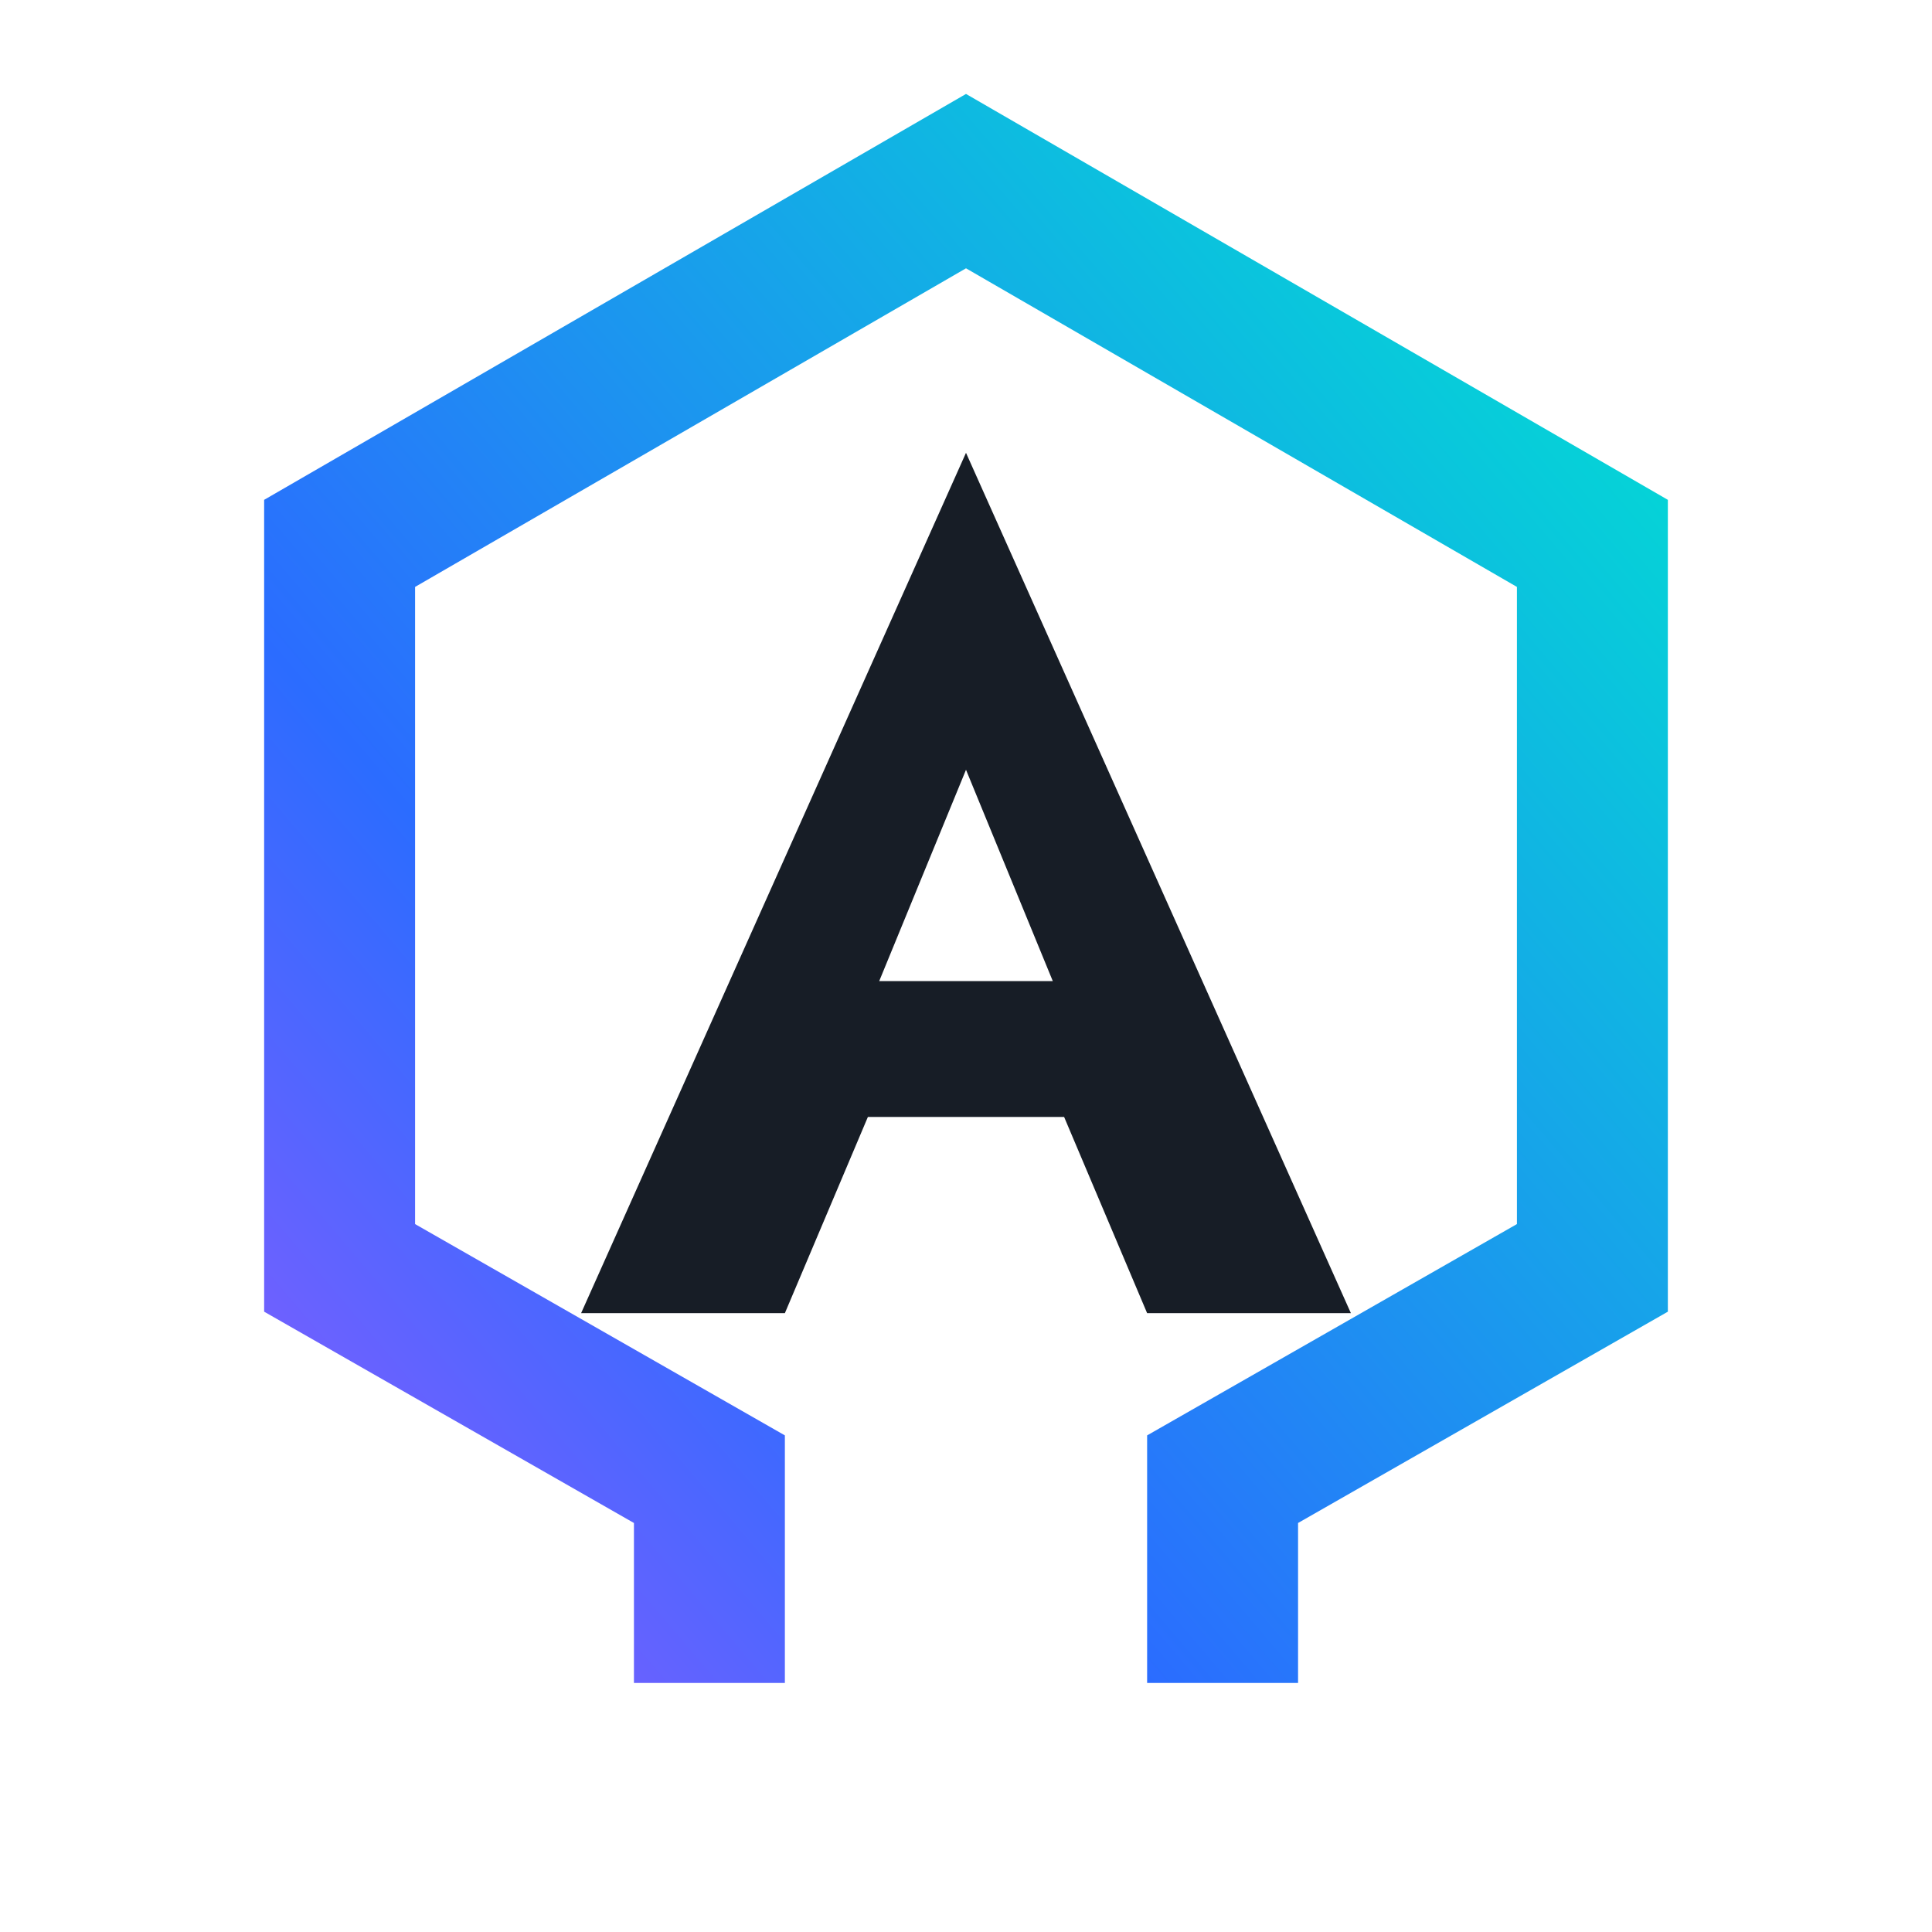
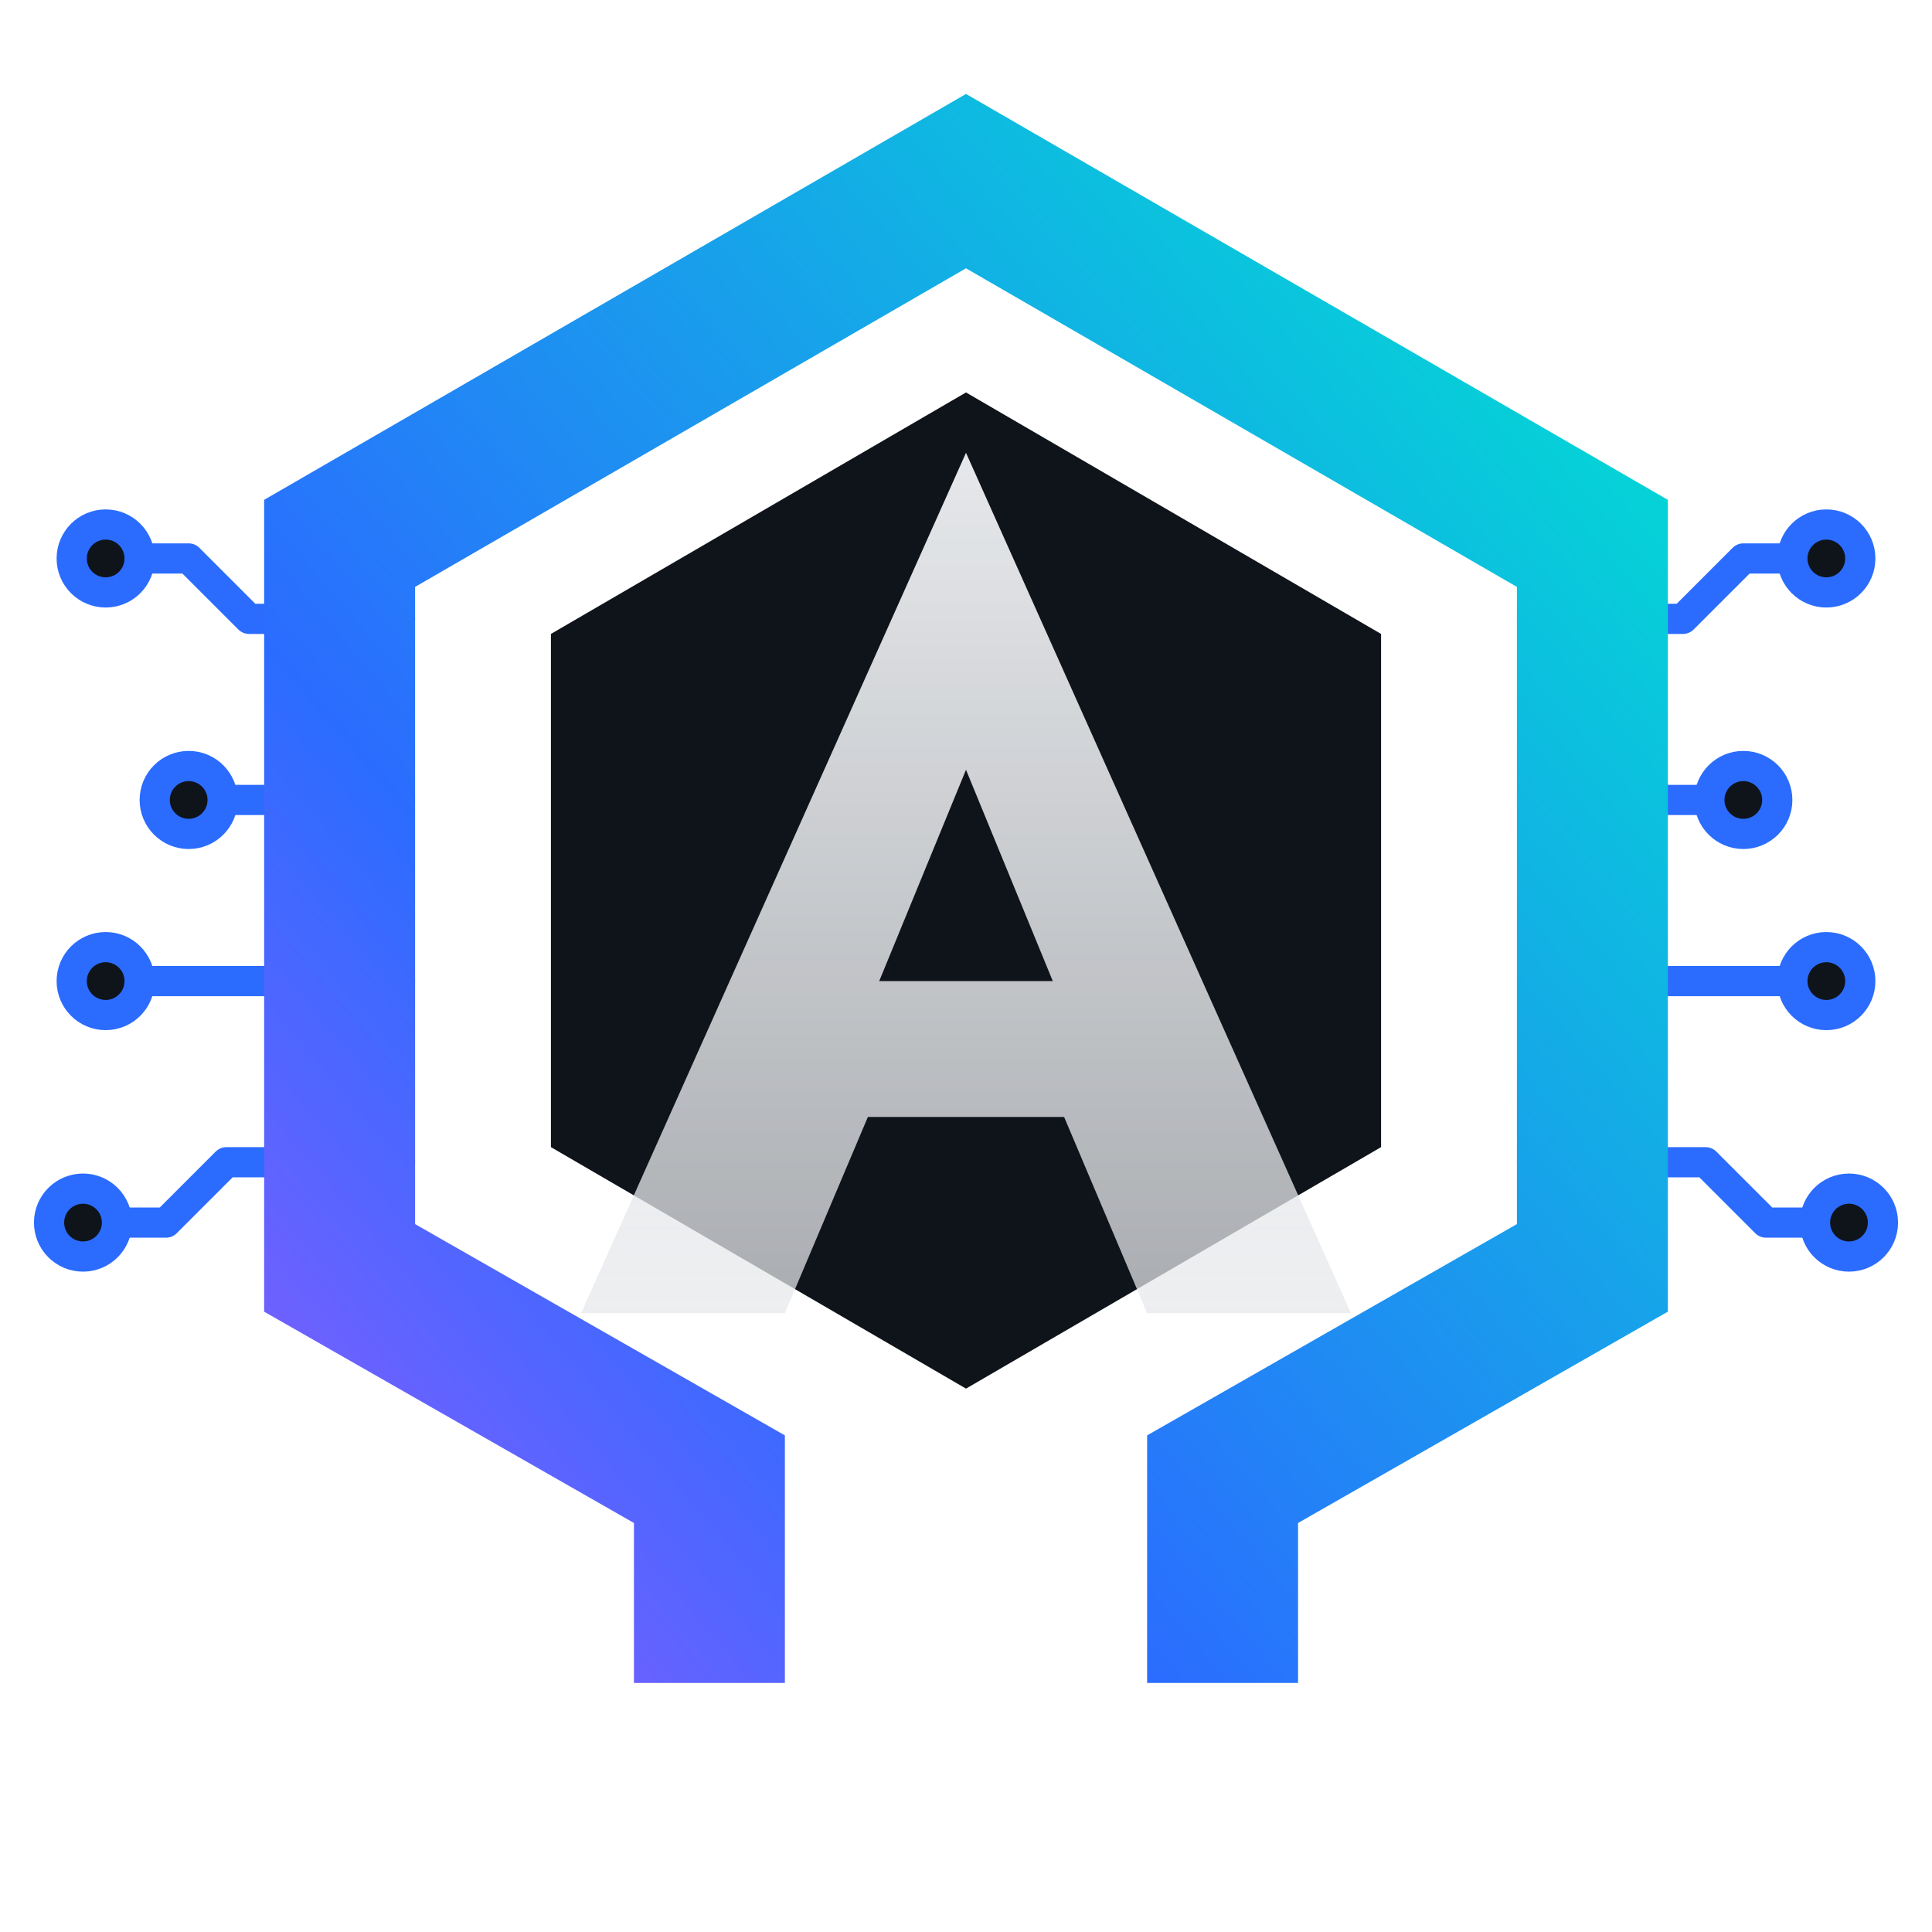
- <svg xmlns="http://www.w3.org/2000/svg" width="512" height="512" viewBox="0 0 512 512" role="img" aria-label="AryaCode">
+ <svg xmlns="http://www.w3.org/2000/svg" width="512" height="512" viewBox="0 0 512 512" role="img" aria-labelledby="title desc">
  <defs>
-     <linearGradient id="aryaCodeFrame" x1="0" y1="1" x2="1" y2="0">
+     <linearGradient id="mark-full-aryacode-frame" x1="0" y1="1" x2="1" y2="0">
      <stop offset="0" stop-color="#8A5CFF" />
      <stop offset="0.32" stop-color="#2B6CFF" />
      <stop offset="1" stop-color="#00E0D2" />
    </linearGradient>
+     <linearGradient id="mark-full-aryacode-letter" x1="0" y1="0" x2="0" y2="1">
+       <stop offset="0" stop-color="#E6E8EB" />
+       <stop offset="1" stop-color="#E6E8EB" stop-opacity="0.72" />
+     </linearGradient>
+     <linearGradient id="mark-full-aryacode-word" x1="0" y1="0" x2="1" y2="0">
+       <stop offset="0" stop-color="#2B6CFF" />
+       <stop offset="1" stop-color="#00E0D2" />
+     </linearGradient>
  </defs>
-   <path d="M188 446V392L90 336V144L256 48L422 144V336L324 392V446" fill="none" stroke="url(#aryaCodeFrame)" stroke-width="40" stroke-linejoin="miter" />
-   <path d="M256 120L358 348H304L282 296H230L208 348H154ZM256 204L233 260H279Z" fill="#171D26" fill-rule="evenodd" />
+   <g fill="none" stroke="#2B6CFF" stroke-width="8" stroke-linecap="round" stroke-linejoin="round">
+     <path d="M106 164H66L50 148H30" />
+     <path d="M106 212H50" />
+     <path d="M106 260H28" />
+     <path d="M106 308H60L44 324H24" />
+     <path d="M406 164H446L462 148H482" />
+     <path d="M406 212H462" />
+     <path d="M406 260H484" />
+     <path d="M406 308H452L468 324H488" />
+   </g>
+   <g fill="#0F141B" stroke="#2B6CFF" stroke-width="8">
+     <circle cx="28" cy="148" r="9" />
+     <circle cx="50" cy="212" r="9" />
+     <circle cx="28" cy="260" r="9" />
+     <circle cx="22" cy="324" r="9" />
+     <circle cx="484" cy="148" r="9" />
+     <circle cx="462" cy="212" r="9" />
+     <circle cx="484" cy="260" r="9" />
+     <circle cx="490" cy="324" r="9" />
+   </g>
+   <path d="M188 446V392L90 336V144L256 48L422 144V336L324 392V446" fill="none" stroke="url(#mark-full-aryacode-frame)" stroke-width="40" stroke-linejoin="miter" />
+   <path d="M256 104L366 168V304L256 368L146 304V168Z" fill="#0F141B" />
+   <path d="M256 120L358 348H304L282 296H230L208 348H154ZM256 204L233 260H279Z" fill="url(#mark-full-aryacode-letter)" fill-rule="evenodd" />
</svg>
